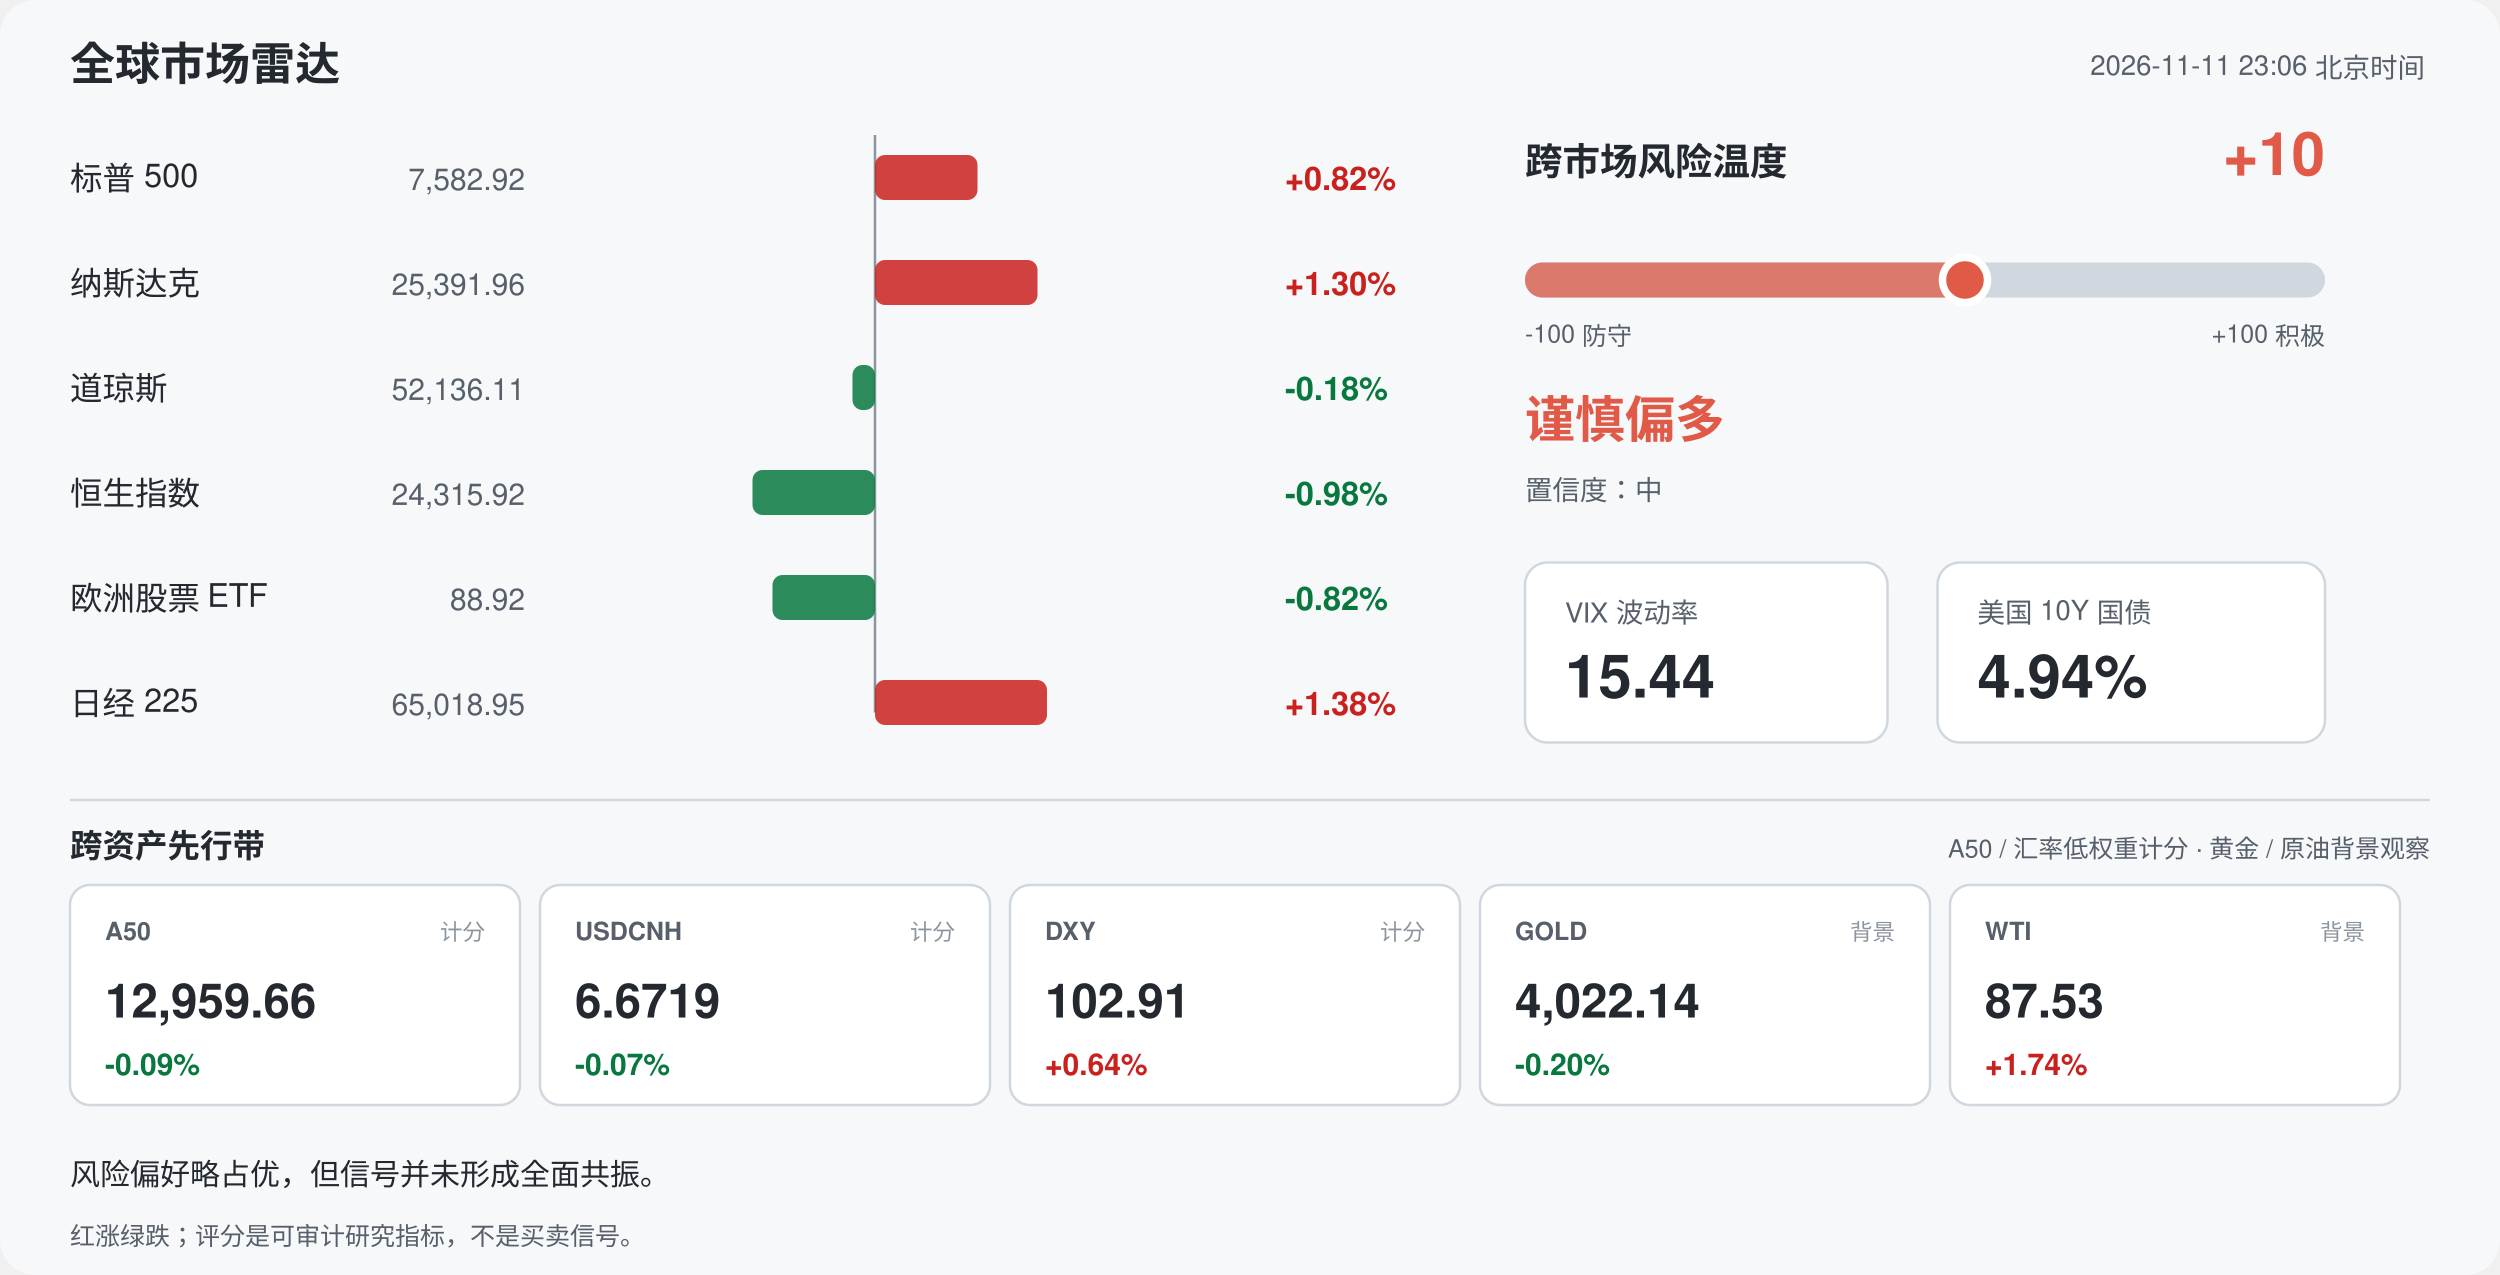
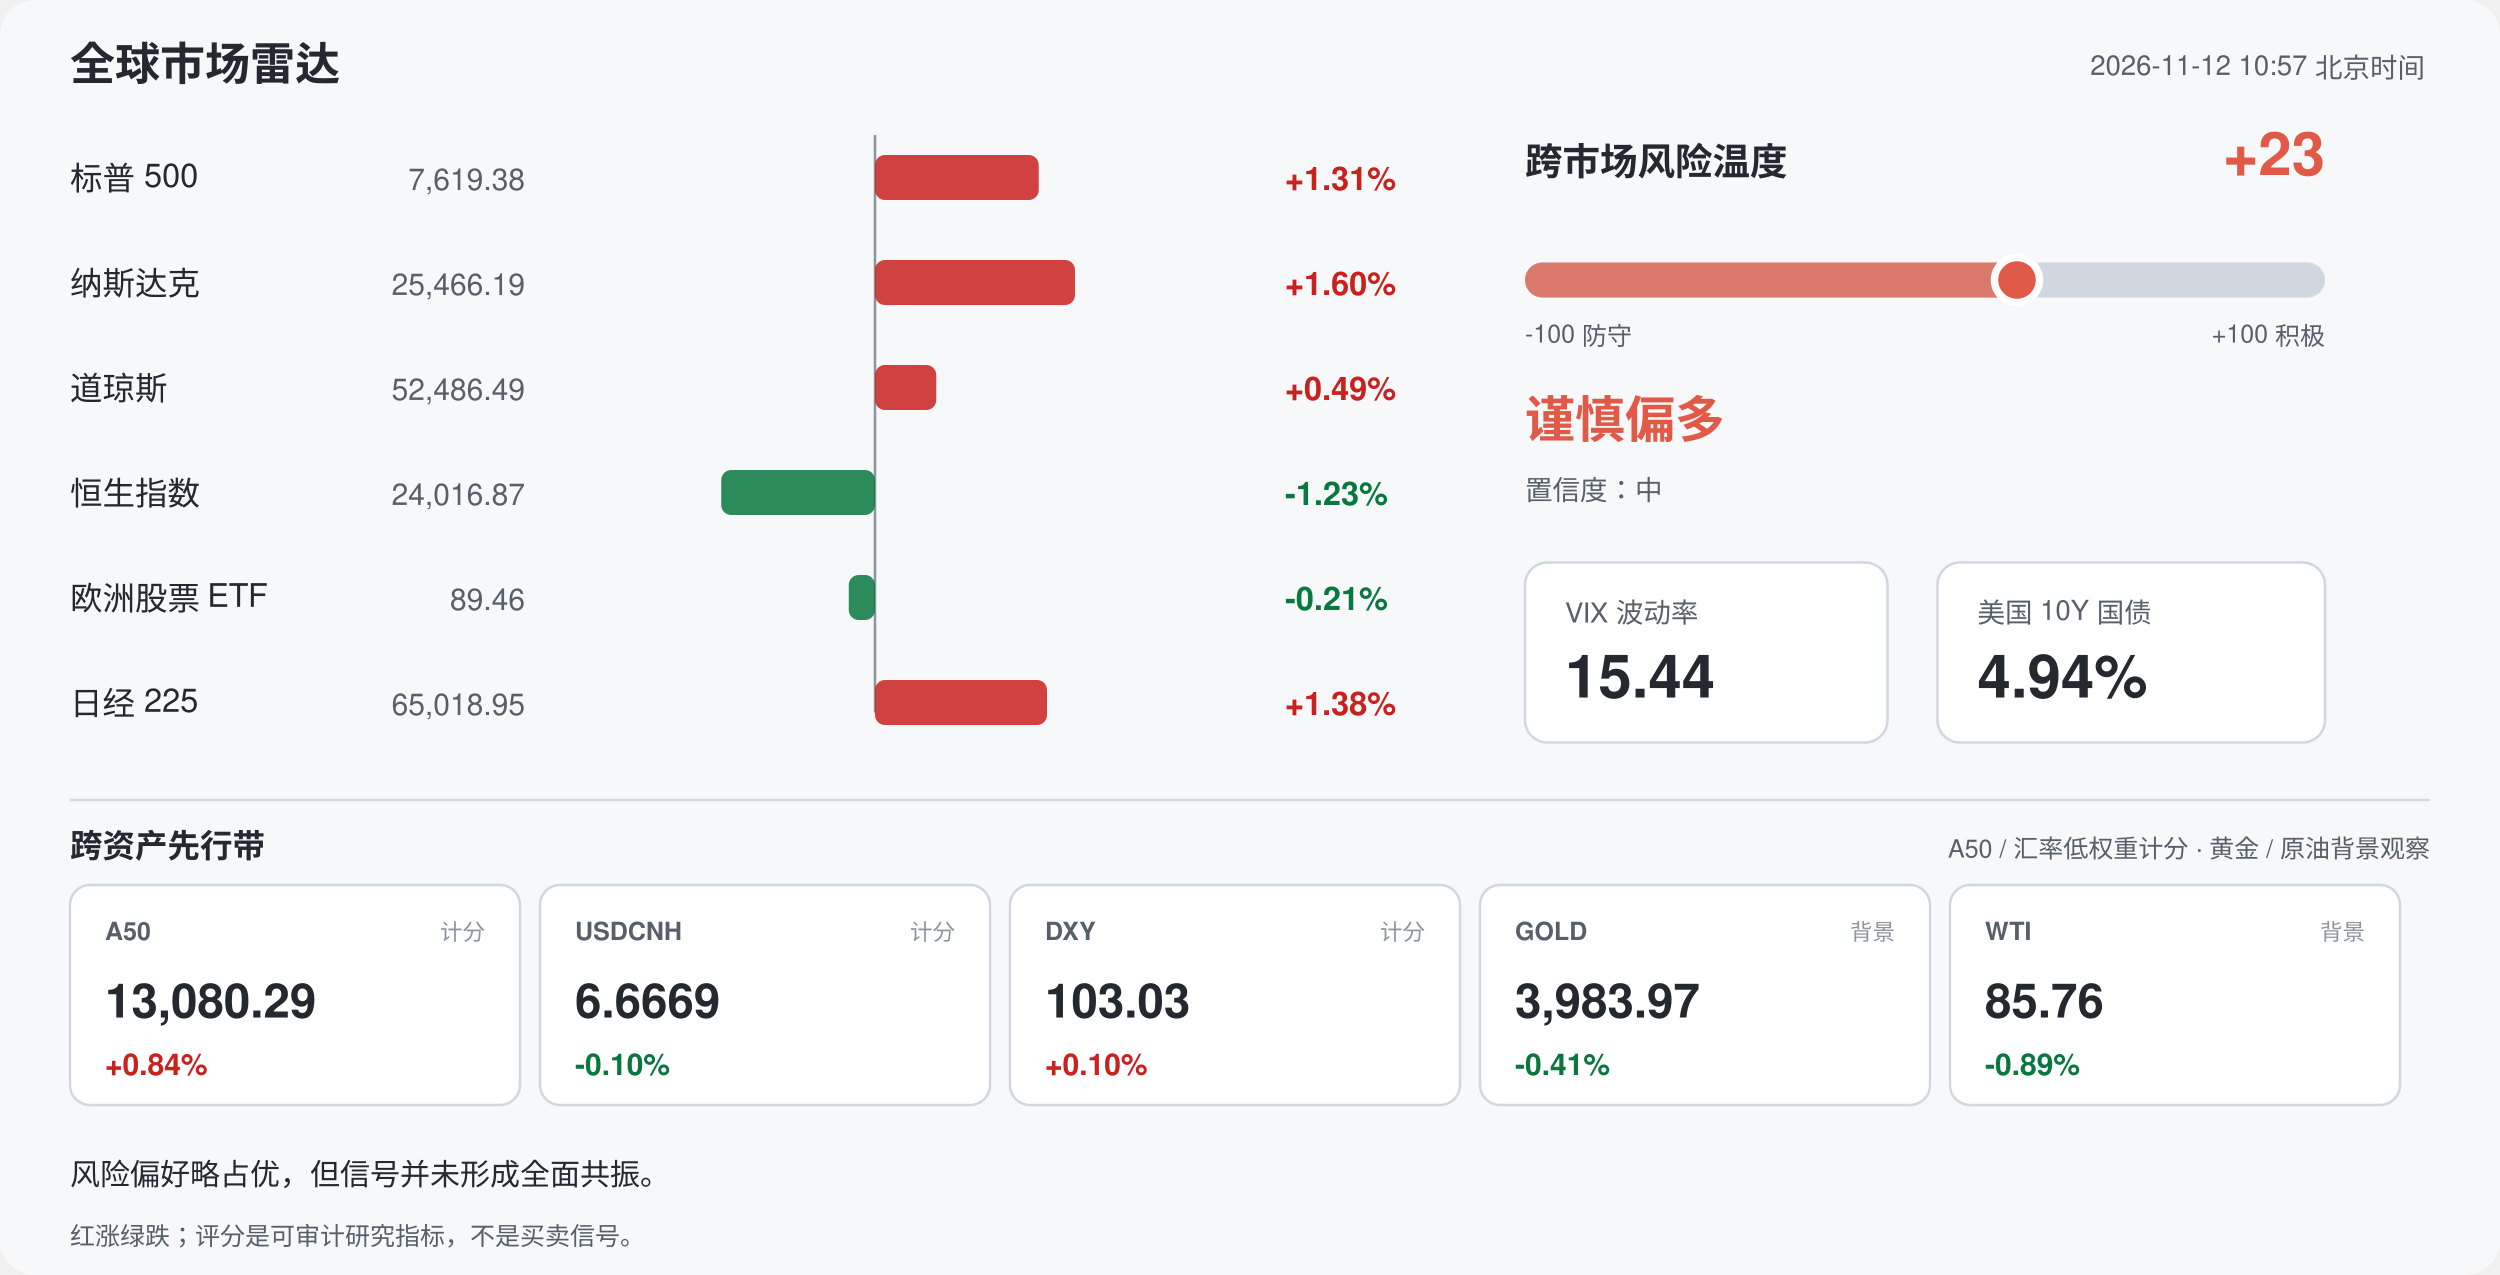
<svg xmlns="http://www.w3.org/2000/svg" width="1000" height="510" viewBox="0 0 1000 510" font-family="-apple-system,Segoe UI,Helvetica,Arial,sans-serif">
  <rect width="1000" height="510" rx="14" fill="#f6f8fa" />
  <text x="28" y="32" font-size="18" font-weight="700" fill="#24292f">全球市场雷达</text>
-   <text x="970" y="30" font-size="11" fill="#57606a" text-anchor="end">2026-11-11 23:06 北京时间</text>
+   <text x="970" y="30" font-size="11" fill="#57606a" text-anchor="end">2026-11-12 10:57 北京时间</text>
  <line x1="350" y1="54" x2="350" y2="285" stroke="#8c959f" stroke-width="1" />
  <text x="28" y="76" font-size="13" fill="#24292f">标普 500</text>
-   <text x="210" y="76" font-size="12" fill="#57606a" text-anchor="end">7,582.92</text>
-   <rect x="350.0" y="62" width="41.0" height="18" rx="4" fill="#c9211e" opacity="0.85" />
-   <text x="514" y="76" font-size="13" font-weight="600" fill="#c9211e">+0.82%</text>
+   <text x="210" y="76" font-size="12" fill="#57606a" text-anchor="end">7,619.38</text>
+   <rect x="350.0" y="62" width="65.5" height="18" rx="4" fill="#c9211e" opacity="0.85" />
+   <text x="514" y="76" font-size="13" font-weight="600" fill="#c9211e">+1.31%</text>
  <text x="28" y="118" font-size="13" fill="#24292f">纳斯达克</text>
-   <text x="210" y="118" font-size="12" fill="#57606a" text-anchor="end">25,391.96</text>
-   <rect x="350.0" y="104" width="65.0" height="18" rx="4" fill="#c9211e" opacity="0.85" />
-   <text x="514" y="118" font-size="13" font-weight="600" fill="#c9211e">+1.30%</text>
+   <text x="210" y="118" font-size="12" fill="#57606a" text-anchor="end">25,466.19</text>
+   <rect x="350.0" y="104" width="80.0" height="18" rx="4" fill="#c9211e" opacity="0.85" />
+   <text x="514" y="118" font-size="13" font-weight="600" fill="#c9211e">+1.60%</text>
  <text x="28" y="160" font-size="13" fill="#24292f">道琼斯</text>
-   <text x="210" y="160" font-size="12" fill="#57606a" text-anchor="end">52,136.11</text>
-   <rect x="341.0" y="146" width="9.0" height="18" rx="4" fill="#08783e" opacity="0.85" />
-   <text x="514" y="160" font-size="13" font-weight="600" fill="#08783e">-0.18%</text>
+   <text x="210" y="160" font-size="12" fill="#57606a" text-anchor="end">52,486.49</text>
+   <rect x="350.0" y="146" width="24.5" height="18" rx="4" fill="#c9211e" opacity="0.85" />
+   <text x="514" y="160" font-size="13" font-weight="600" fill="#c9211e">+0.49%</text>
  <text x="28" y="202" font-size="13" fill="#24292f">恒生指数</text>
-   <text x="210" y="202" font-size="12" fill="#57606a" text-anchor="end">24,315.92</text>
-   <rect x="301.0" y="188" width="49.0" height="18" rx="4" fill="#08783e" opacity="0.85" />
-   <text x="514" y="202" font-size="13" font-weight="600" fill="#08783e">-0.98%</text>
+   <text x="210" y="202" font-size="12" fill="#57606a" text-anchor="end">24,016.87</text>
+   <rect x="288.5" y="188" width="61.5" height="18" rx="4" fill="#08783e" opacity="0.85" />
+   <text x="514" y="202" font-size="13" font-weight="600" fill="#08783e">-1.23%</text>
  <text x="28" y="244" font-size="13" fill="#24292f">欧洲股票 ETF</text>
-   <text x="210" y="244" font-size="12" fill="#57606a" text-anchor="end">88.92</text>
-   <rect x="309.0" y="230" width="41.0" height="18" rx="4" fill="#08783e" opacity="0.85" />
-   <text x="514" y="244" font-size="13" font-weight="600" fill="#08783e">-0.82%</text>
+   <text x="210" y="244" font-size="12" fill="#57606a" text-anchor="end">89.46</text>
+   <rect x="339.5" y="230" width="10.5" height="18" rx="4" fill="#08783e" opacity="0.85" />
+   <text x="514" y="244" font-size="13" font-weight="600" fill="#08783e">-0.21%</text>
  <text x="28" y="286" font-size="13" fill="#24292f">日经 225</text>
  <text x="210" y="286" font-size="12" fill="#57606a" text-anchor="end">65,018.95</text>
  <rect x="350.0" y="272" width="68.8" height="18" rx="4" fill="#c9211e" opacity="0.85" />
  <text x="514" y="286" font-size="13" font-weight="600" fill="#c9211e">+1.38%</text>
  <text x="610" y="70" font-size="15" font-weight="700" fill="#24292f">跨市场风险温度</text>
-   <text x="930" y="70" font-size="24" font-weight="700" fill="#e05a47" text-anchor="end">+10</text>
+   <text x="930" y="70" font-size="24" font-weight="700" fill="#e05a47" text-anchor="end">+23</text>
  <rect x="610" y="105" width="320" height="14" rx="7" fill="#d0d7de" />
-   <rect x="610" y="105" width="176.0" height="14" rx="7" fill="#e05a47" opacity="0.75" />
-   <circle cx="786.0" cy="112" r="9" fill="#e05a47" stroke="#ffffff" stroke-width="3" />
+   <rect x="610" y="105" width="196.8" height="14" rx="7" fill="#e05a47" opacity="0.75" />
+   <circle cx="806.8" cy="112" r="9" fill="#e05a47" stroke="#ffffff" stroke-width="3" />
  <text x="610" y="137" font-size="10" fill="#57606a">-100 防守</text>
  <text x="930" y="137" font-size="10" fill="#57606a" text-anchor="end">+100 积极</text>
  <text x="610" y="175" font-size="20" font-weight="700" fill="#e05a47">谨慎偏多</text>
  <text x="610" y="200" font-size="11" fill="#57606a">置信度：中</text>
  <rect x="610" y="225" width="145" height="72" rx="9" fill="#ffffff" stroke="#d0d7de" />
  <text x="626" y="249" font-size="11" fill="#57606a">VIX 波动率</text>
  <text x="626" y="279" font-size="24" font-weight="700" fill="#24292f">15.44</text>
  <rect x="775" y="225" width="155" height="72" rx="9" fill="#ffffff" stroke="#d0d7de" />
  <text x="791" y="249" font-size="11" fill="#57606a">美国 10Y 国债</text>
  <text x="791" y="279" font-size="24" font-weight="700" fill="#24292f">4.94%</text>
  <line x1="28" y1="320" x2="972" y2="320" stroke="#d0d7de" />
  <text x="28" y="343" font-size="13" font-weight="700" fill="#24292f">跨资产先行带</text>
  <text x="972" y="343" font-size="10" fill="#57606a" text-anchor="end">A50 / 汇率低权重计分 · 黄金 / 原油背景观察</text>
  <rect x="28" y="354" width="180" height="88" rx="8" fill="#ffffff" stroke="#d0d7de" />
  <text x="42" y="376" font-size="10" font-weight="700" fill="#57606a">A50</text>
  <text x="194" y="376" font-size="9" fill="#8c959f" text-anchor="end">计分</text>
-   <text x="42" y="407" font-size="19" font-weight="700" fill="#24292f">12,959.66</text>
-   <text x="42" y="430" font-size="12" font-weight="700" fill="#08783e">-0.09%</text>
+   <text x="42" y="407" font-size="19" font-weight="700" fill="#24292f">13,080.29</text>
+   <text x="42" y="430" font-size="12" font-weight="700" fill="#c9211e">+0.84%</text>
  <rect x="216" y="354" width="180" height="88" rx="8" fill="#ffffff" stroke="#d0d7de" />
  <text x="230" y="376" font-size="10" font-weight="700" fill="#57606a">USDCNH</text>
  <text x="382" y="376" font-size="9" fill="#8c959f" text-anchor="end">计分</text>
-   <text x="230" y="407" font-size="19" font-weight="700" fill="#24292f">6.6719</text>
-   <text x="230" y="430" font-size="12" font-weight="700" fill="#08783e">-0.07%</text>
+   <text x="230" y="407" font-size="19" font-weight="700" fill="#24292f">6.6669</text>
+   <text x="230" y="430" font-size="12" font-weight="700" fill="#08783e">-0.10%</text>
  <rect x="404" y="354" width="180" height="88" rx="8" fill="#ffffff" stroke="#d0d7de" />
  <text x="418" y="376" font-size="10" font-weight="700" fill="#57606a">DXY</text>
  <text x="570" y="376" font-size="9" fill="#8c959f" text-anchor="end">计分</text>
-   <text x="418" y="407" font-size="19" font-weight="700" fill="#24292f">102.91</text>
-   <text x="418" y="430" font-size="12" font-weight="700" fill="#c9211e">+0.64%</text>
+   <text x="418" y="407" font-size="19" font-weight="700" fill="#24292f">103.03</text>
+   <text x="418" y="430" font-size="12" font-weight="700" fill="#c9211e">+0.10%</text>
  <rect x="592" y="354" width="180" height="88" rx="8" fill="#ffffff" stroke="#d0d7de" />
  <text x="606" y="376" font-size="10" font-weight="700" fill="#57606a">GOLD</text>
  <text x="758" y="376" font-size="9" fill="#8c959f" text-anchor="end">背景</text>
-   <text x="606" y="407" font-size="19" font-weight="700" fill="#24292f">4,022.14</text>
-   <text x="606" y="430" font-size="12" font-weight="700" fill="#08783e">-0.20%</text>
+   <text x="606" y="407" font-size="19" font-weight="700" fill="#24292f">3,983.97</text>
+   <text x="606" y="430" font-size="12" font-weight="700" fill="#08783e">-0.41%</text>
  <rect x="780" y="354" width="180" height="88" rx="8" fill="#ffffff" stroke="#d0d7de" />
  <text x="794" y="376" font-size="10" font-weight="700" fill="#57606a">WTI</text>
  <text x="946" y="376" font-size="9" fill="#8c959f" text-anchor="end">背景</text>
-   <text x="794" y="407" font-size="19" font-weight="700" fill="#24292f">87.53</text>
-   <text x="794" y="430" font-size="12" font-weight="700" fill="#c9211e">+1.74%</text>
+   <text x="794" y="407" font-size="19" font-weight="700" fill="#24292f">85.76</text>
+   <text x="794" y="430" font-size="12" font-weight="700" fill="#08783e">-0.89%</text>
  <text x="28" y="474" font-size="12" fill="#24292f">风险偏好略占优，但信号并未形成全面共振。</text>
  <text x="28" y="498" font-size="10" fill="#57606a">红涨绿跌；评分是可审计研究指标，不是买卖信号。</text>
</svg>
